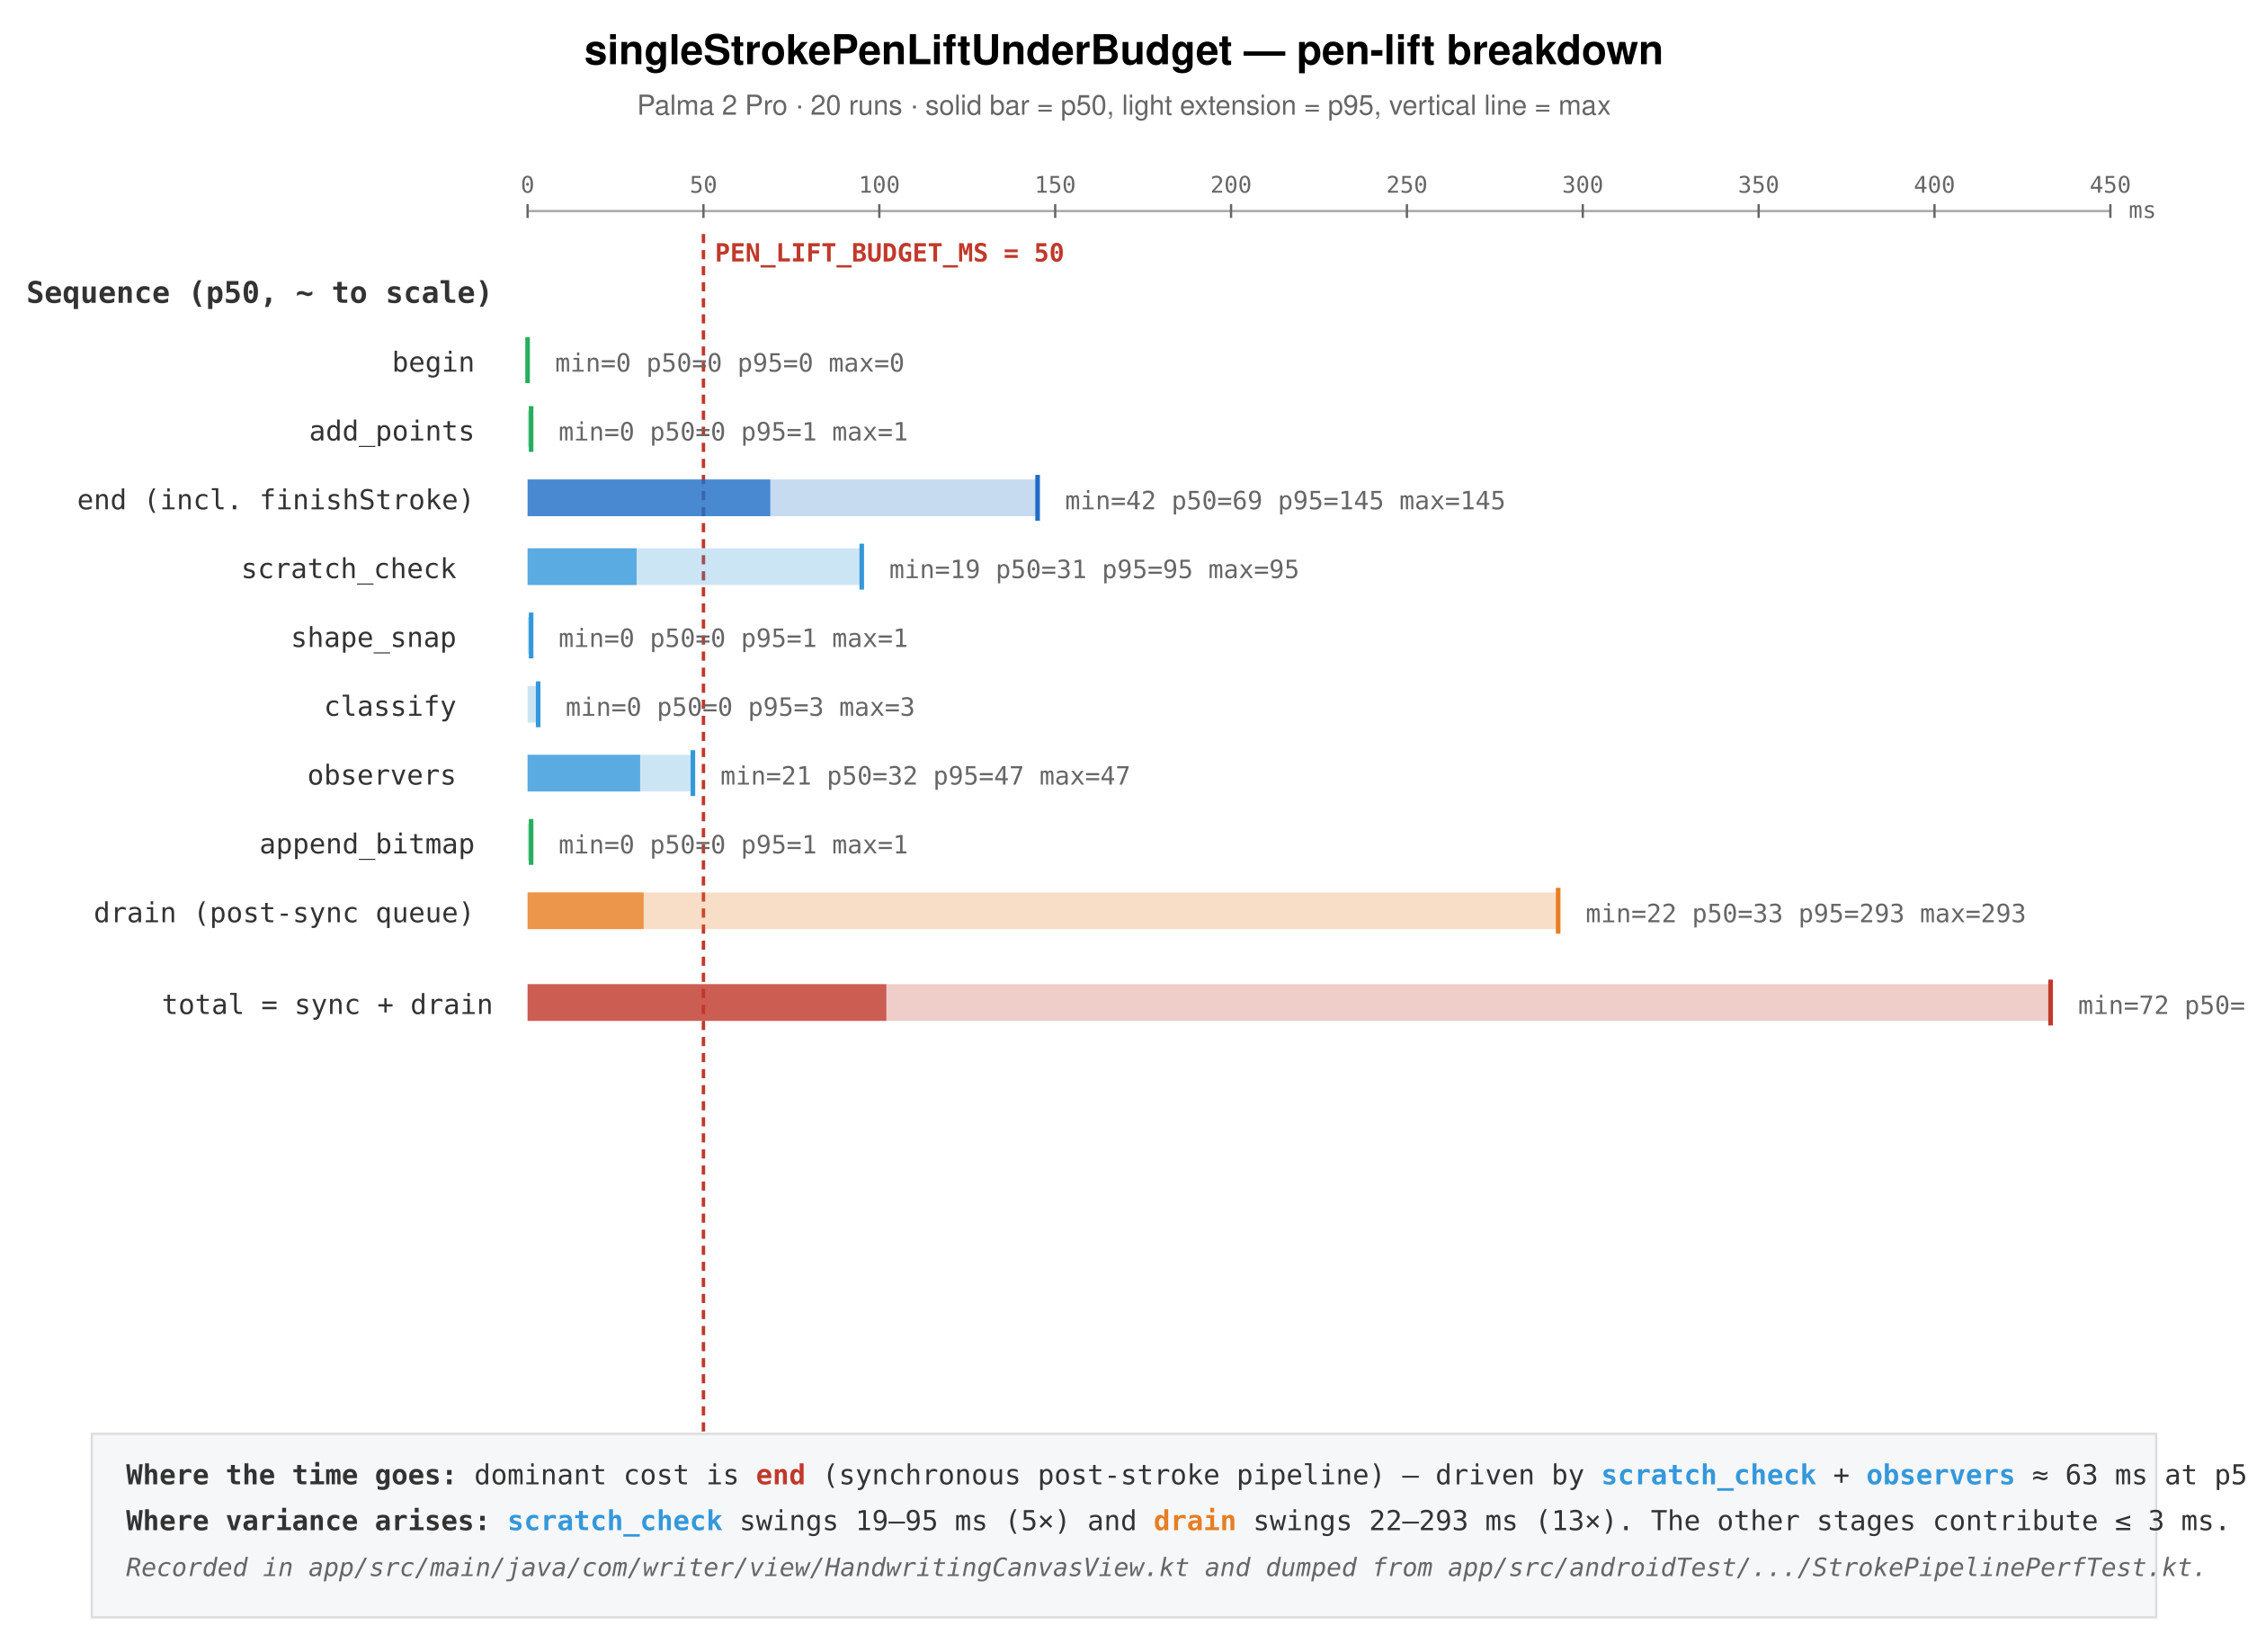
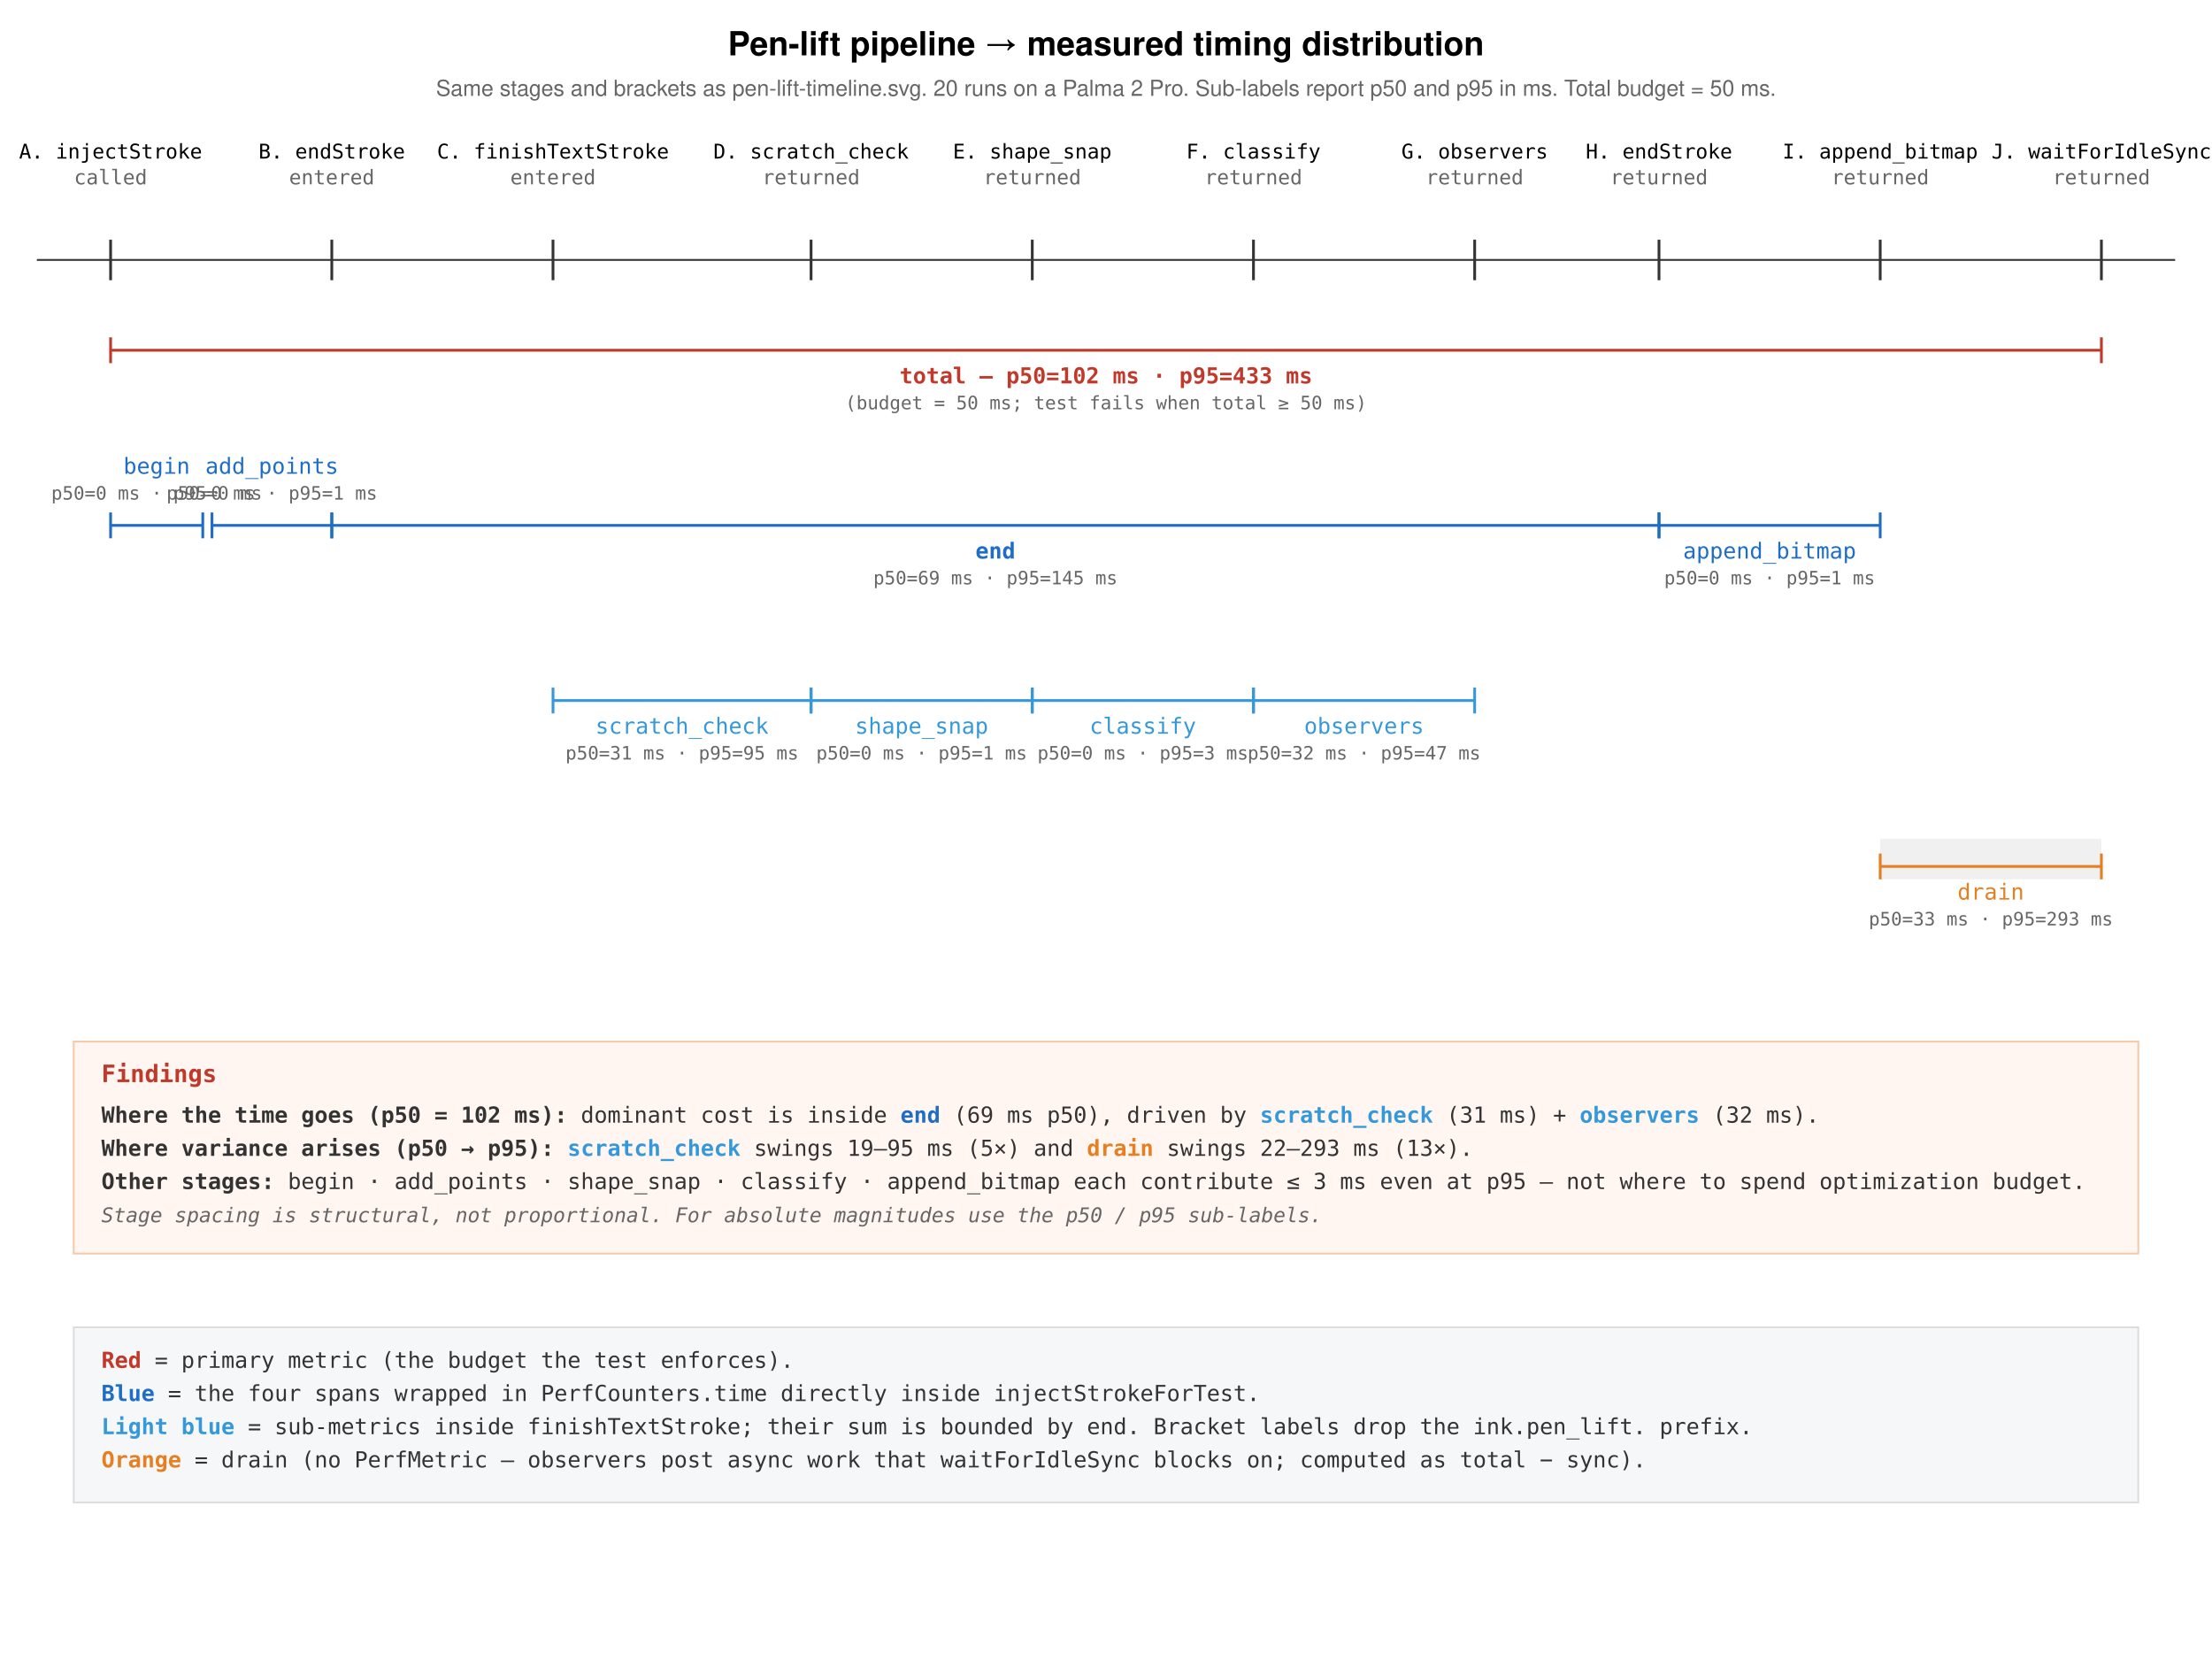
- <svg xmlns="http://www.w3.org/2000/svg" viewBox="0 0 980 720" font-family="ui-monospace, SFMono-Regular, Menlo, monospace" font-size="12">
-   <text x="490.0" y="28" text-anchor="middle" font-size="18" font-weight="700" font-family="system-ui, Helvetica, sans-serif">singleStrokePenLiftUnderBudget — pen-lift breakdown</text>
-   <text x="490.0" y="50" text-anchor="middle" font-size="12" fill="#666" font-family="system-ui, Helvetica, sans-serif">Palma 2 Pro · 20 runs · solid bar = p50, light extension = p95, vertical line = max</text>
-   <line x1="230" y1="92" x2="920" y2="92" stroke="#aaa" stroke-width="1" />
-   <line x1="230.0" y1="89" x2="230.0" y2="95" stroke="#666" stroke-width="1" />
-   <text x="230.0" y="84" text-anchor="middle" fill="#666" font-size="10">0</text>
-   <line x1="306.667" y1="89" x2="306.667" y2="95" stroke="#666" stroke-width="1" />
-   <text x="306.667" y="84" text-anchor="middle" fill="#666" font-size="10">50</text>
-   <line x1="383.333" y1="89" x2="383.333" y2="95" stroke="#666" stroke-width="1" />
-   <text x="383.333" y="84" text-anchor="middle" fill="#666" font-size="10">100</text>
-   <line x1="460.0" y1="89" x2="460.0" y2="95" stroke="#666" stroke-width="1" />
-   <text x="460.0" y="84" text-anchor="middle" fill="#666" font-size="10">150</text>
-   <line x1="536.667" y1="89" x2="536.667" y2="95" stroke="#666" stroke-width="1" />
-   <text x="536.667" y="84" text-anchor="middle" fill="#666" font-size="10">200</text>
-   <line x1="613.333" y1="89" x2="613.333" y2="95" stroke="#666" stroke-width="1" />
-   <text x="613.333" y="84" text-anchor="middle" fill="#666" font-size="10">250</text>
-   <line x1="690.0" y1="89" x2="690.0" y2="95" stroke="#666" stroke-width="1" />
-   <text x="690.0" y="84" text-anchor="middle" fill="#666" font-size="10">300</text>
-   <line x1="766.667" y1="89" x2="766.667" y2="95" stroke="#666" stroke-width="1" />
-   <text x="766.667" y="84" text-anchor="middle" fill="#666" font-size="10">350</text>
-   <line x1="843.333" y1="89" x2="843.333" y2="95" stroke="#666" stroke-width="1" />
-   <text x="843.333" y="84" text-anchor="middle" fill="#666" font-size="10">400</text>
-   <line x1="920.0" y1="89" x2="920.0" y2="95" stroke="#666" stroke-width="1" />
-   <text x="920.0" y="84" text-anchor="middle" fill="#666" font-size="10">450</text>
-   <text x="928" y="95" fill="#666" font-size="10">ms</text>
-   <line x1="306.667" y1="102" x2="306.667" y2="670" stroke="#c0392b" stroke-width="1.5" stroke-dasharray="4 3" />
-   <text x="311.667" y="114" fill="#c0392b" font-size="11" font-weight="700">PEN_LIFT_BUDGET_MS = 50</text>
-   <text x="215" y="132" text-anchor="end" fill="#333" font-weight="700" font-size="13">Sequence (p50, ~ to scale)</text>
-   <text x="207" y="162" text-anchor="end" fill="#333" font-size="12">begin</text>
-   <rect x="230" y="149" width="0.0" height="16" fill="#27ae60" fill-opacity="0.25" />
-   <rect x="230" y="149" width="0.0" height="16" fill="#27ae60" fill-opacity="0.75" />
-   <line x1="230.0" y1="147" x2="230.0" y2="167" stroke="#27ae60" stroke-width="2" />
-   <text x="242.0" y="162" fill="#666" font-size="11">min=0  p50=0  p95=0  max=0</text>
-   <text x="207" y="192" text-anchor="end" fill="#333" font-size="12">add_points</text>
-   <rect x="230" y="179" width="1.533" height="16" fill="#27ae60" fill-opacity="0.25" />
-   <rect x="230" y="179" width="0.0" height="16" fill="#27ae60" fill-opacity="0.75" />
-   <line x1="231.533" y1="177" x2="231.533" y2="197" stroke="#27ae60" stroke-width="2" />
-   <text x="243.533" y="192" fill="#666" font-size="11">min=0  p50=0  p95=1  max=1</text>
-   <text x="207" y="222" text-anchor="end" fill="#333" font-size="12">end (incl. finishStroke)</text>
-   <rect x="230" y="209" width="222.333" height="16" fill="#1e6dc6" fill-opacity="0.25" />
-   <rect x="230" y="209" width="105.8" height="16" fill="#1e6dc6" fill-opacity="0.75" />
-   <line x1="452.333" y1="207" x2="452.333" y2="227" stroke="#1e6dc6" stroke-width="2" />
-   <text x="464.333" y="222" fill="#666" font-size="11">min=42  p50=69  p95=145  max=145</text>
-   <text x="199" y="252" text-anchor="end" fill="#333" font-size="12">  scratch_check</text>
-   <rect x="230" y="239" width="145.667" height="16" fill="#3498db" fill-opacity="0.25" />
-   <rect x="230" y="239" width="47.533" height="16" fill="#3498db" fill-opacity="0.75" />
-   <line x1="375.667" y1="237" x2="375.667" y2="257" stroke="#3498db" stroke-width="2" />
-   <text x="387.667" y="252" fill="#666" font-size="11">min=19  p50=31  p95=95  max=95</text>
-   <text x="199" y="282" text-anchor="end" fill="#333" font-size="12">  shape_snap</text>
-   <rect x="230" y="269" width="1.533" height="16" fill="#3498db" fill-opacity="0.25" />
-   <rect x="230" y="269" width="0.0" height="16" fill="#3498db" fill-opacity="0.75" />
-   <line x1="231.533" y1="267" x2="231.533" y2="287" stroke="#3498db" stroke-width="2" />
-   <text x="243.533" y="282" fill="#666" font-size="11">min=0  p50=0  p95=1  max=1</text>
-   <text x="199" y="312" text-anchor="end" fill="#333" font-size="12">  classify</text>
-   <rect x="230" y="299" width="4.6" height="16" fill="#3498db" fill-opacity="0.25" />
-   <rect x="230" y="299" width="0.0" height="16" fill="#3498db" fill-opacity="0.75" />
-   <line x1="234.6" y1="297" x2="234.6" y2="317" stroke="#3498db" stroke-width="2" />
-   <text x="246.6" y="312" fill="#666" font-size="11">min=0  p50=0  p95=3  max=3</text>
-   <text x="199" y="342" text-anchor="end" fill="#333" font-size="12">  observers</text>
-   <rect x="230" y="329" width="72.067" height="16" fill="#3498db" fill-opacity="0.25" />
-   <rect x="230" y="329" width="49.067" height="16" fill="#3498db" fill-opacity="0.75" />
-   <line x1="302.067" y1="327" x2="302.067" y2="347" stroke="#3498db" stroke-width="2" />
-   <text x="314.067" y="342" fill="#666" font-size="11">min=21  p50=32  p95=47  max=47</text>
-   <text x="207" y="372" text-anchor="end" fill="#333" font-size="12">append_bitmap</text>
-   <rect x="230" y="359" width="1.533" height="16" fill="#27ae60" fill-opacity="0.25" />
-   <rect x="230" y="359" width="0.0" height="16" fill="#27ae60" fill-opacity="0.75" />
-   <line x1="231.533" y1="357" x2="231.533" y2="377" stroke="#27ae60" stroke-width="2" />
-   <text x="243.533" y="372" fill="#666" font-size="11">min=0  p50=0  p95=1  max=1</text>
-   <text x="207" y="402" text-anchor="end" fill="#333" font-size="12">drain (post-sync queue)</text>
-   <rect x="230" y="389" width="449.267" height="16" fill="#e67e22" fill-opacity="0.25" />
-   <rect x="230" y="389" width="50.6" height="16" fill="#e67e22" fill-opacity="0.75" />
-   <line x1="679.267" y1="387" x2="679.267" y2="407" stroke="#e67e22" stroke-width="2" />
-   <text x="691.267" y="402" fill="#666" font-size="11">min=22  p50=33  p95=293  max=293</text>
-   <text x="215" y="442" text-anchor="end" fill="#333" font-size="12">total = sync + drain</text>
-   <rect x="230" y="429" width="663.933" height="16" fill="#c0392b" fill-opacity="0.25" />
-   <rect x="230" y="429" width="156.4" height="16" fill="#c0392b" fill-opacity="0.75" />
-   <line x1="893.933" y1="427" x2="893.933" y2="447" stroke="#c0392b" stroke-width="2" />
-   <text x="905.933" y="442" fill="#666" font-size="11">min=72  p50=102  p95=433  max=433</text>
-   <rect x="40" y="625" width="900" height="80" fill="#f6f7f8" stroke="#ddd" />
-   <text x="55" y="647" font-size="12" fill="#333">
-     <tspan font-weight="700">Where the time goes:</tspan> dominant cost is <tspan fill="#c0392b" font-weight="700">end</tspan> (synchronous post-stroke pipeline) — driven by <tspan fill="#3498db" font-weight="700">scratch_check</tspan> + <tspan fill="#3498db" font-weight="700">observers</tspan> ≈ 63 ms at p50.</text>
-   <text x="55" y="667" font-size="12" fill="#333">
-     <tspan font-weight="700">Where variance arises:</tspan>
-     <tspan fill="#3498db" font-weight="700">scratch_check</tspan> swings 19–95 ms (5×) and <tspan fill="#e67e22" font-weight="700">drain</tspan> swings 22–293 ms (13×). The other stages contribute ≤ 3 ms.</text>
-   <text x="55" y="687" font-size="11" fill="#666" font-style="italic">Recorded in app/src/main/java/com/writer/view/HandwritingCanvasView.kt and dumped from app/src/androidTest/.../StrokePipelinePerfTest.kt.</text>
+ <svg xmlns="http://www.w3.org/2000/svg" viewBox="0 0 1200 900" font-family="ui-monospace, SFMono-Regular, Menlo, monospace" font-size="13">
+   <text x="600.0" y="30" text-anchor="middle" font-size="18" font-weight="700" font-family="system-ui, Helvetica, sans-serif">Pen-lift pipeline → measured timing distribution</text>
+   <text x="600.0" y="52" text-anchor="middle" font-size="12" fill="#666" font-family="system-ui, Helvetica, sans-serif">Same stages and brackets as pen-lift-timeline.svg. 20 runs on a Palma 2 Pro. Sub-labels report p50 and p95 in ms. Total budget = 50 ms.</text>
+   <g font-size="11" text-anchor="middle">
+     <text x="60" y="86">A. injectStroke</text>
+     <text x="60" y="100" fill="#666">called</text>
+     <text x="180" y="86">B. endStroke</text>
+     <text x="180" y="100" fill="#666">entered</text>
+     <text x="300" y="86">C. finishTextStroke</text>
+     <text x="300" y="100" fill="#666">entered</text>
+     <text x="440" y="86">D. scratch_check</text>
+     <text x="440" y="100" fill="#666">returned</text>
+     <text x="560" y="86">E. shape_snap</text>
+     <text x="560" y="100" fill="#666">returned</text>
+     <text x="680" y="86">F. classify</text>
+     <text x="680" y="100" fill="#666">returned</text>
+     <text x="800" y="86">G. observers</text>
+     <text x="800" y="100" fill="#666">returned</text>
+     <text x="900" y="86">H. endStroke</text>
+     <text x="900" y="100" fill="#666">returned</text>
+     <text x="1020" y="86">I. append_bitmap</text>
+     <text x="1020" y="100" fill="#666">returned</text>
+     <text x="1140" y="86">J. waitForIdleSync</text>
+     <text x="1140" y="100" fill="#666">returned</text>
+   </g>
+   <g stroke="#333" stroke-width="1.5">
+     <line x1="60" y1="130" x2="60" y2="152" />
+     <line x1="180" y1="130" x2="180" y2="152" />
+     <line x1="300" y1="130" x2="300" y2="152" />
+     <line x1="440" y1="130" x2="440" y2="152" />
+     <line x1="560" y1="130" x2="560" y2="152" />
+     <line x1="680" y1="130" x2="680" y2="152" />
+     <line x1="800" y1="130" x2="800" y2="152" />
+     <line x1="900" y1="130" x2="900" y2="152" />
+     <line x1="1020" y1="130" x2="1020" y2="152" />
+     <line x1="1140" y1="130" x2="1140" y2="152" />
+   </g>
+   <line x1="20" y1="141" x2="1180" y2="141" stroke="#333" stroke-width="1" />
+   <g stroke="#c0392b" stroke-width="1.5" fill="none">
+     <line x1="60" y1="190" x2="1140" y2="190" />
+     <line x1="60" y1="183" x2="60" y2="197" />
+     <line x1="1140" y1="183" x2="1140" y2="197" />
+   </g>
+   <text x="600.0" y="208" text-anchor="middle" fill="#c0392b" font-size="12" font-weight="700">total — p50=102 ms · p95=433 ms</text>
+   <text x="600.0" y="222" text-anchor="middle" fill="#666" font-size="10">(budget = 50 ms; test fails when total ≥ 50 ms)</text>
+   <g stroke="#1e6dc6" stroke-width="1.5" fill="none">
+     <line x1="60" y1="285" x2="110" y2="285" />
+     <line x1="60" y1="278" x2="60" y2="292" />
+     <line x1="110" y1="278" x2="110" y2="292" />
+   </g>
+   <text x="85.0" y="257" text-anchor="middle" fill="#1e6dc6" font-size="12" font-weight="400">begin</text>
+   <text x="85.0" y="271" text-anchor="middle" fill="#666" font-size="10">p50=0 ms · p95=0 ms</text>
+   <g stroke="#1e6dc6" stroke-width="1.5" fill="none">
+     <line x1="115" y1="285" x2="180" y2="285" />
+     <line x1="115" y1="278" x2="115" y2="292" />
+     <line x1="180" y1="278" x2="180" y2="292" />
+   </g>
+   <text x="147.5" y="257" text-anchor="middle" fill="#1e6dc6" font-size="12" font-weight="400">add_points</text>
+   <text x="147.5" y="271" text-anchor="middle" fill="#666" font-size="10">p50=0 ms · p95=1 ms</text>
+   <g stroke="#1e6dc6" stroke-width="1.5" fill="none">
+     <line x1="180" y1="285" x2="900" y2="285" />
+     <line x1="180" y1="278" x2="180" y2="292" />
+     <line x1="900" y1="278" x2="900" y2="292" />
+   </g>
+   <text x="540.0" y="303" text-anchor="middle" fill="#1e6dc6" font-size="12" font-weight="700">end</text>
+   <text x="540.0" y="317" text-anchor="middle" fill="#666" font-size="10">p50=69 ms · p95=145 ms</text>
+   <g stroke="#1e6dc6" stroke-width="1.5" fill="none">
+     <line x1="900" y1="285" x2="1020" y2="285" />
+     <line x1="900" y1="278" x2="900" y2="292" />
+     <line x1="1020" y1="278" x2="1020" y2="292" />
+   </g>
+   <text x="960.0" y="303" text-anchor="middle" fill="#1e6dc6" font-size="12" font-weight="400">append_bitmap</text>
+   <text x="960.0" y="317" text-anchor="middle" fill="#666" font-size="10">p50=0 ms · p95=1 ms</text>
+   <g stroke="#3498db" stroke-width="1.5" fill="none">
+     <line x1="300" y1="380" x2="440" y2="380" />
+     <line x1="300" y1="373" x2="300" y2="387" />
+     <line x1="440" y1="373" x2="440" y2="387" />
+   </g>
+   <text x="370.0" y="398" text-anchor="middle" fill="#3498db" font-size="12" font-weight="400">scratch_check</text>
+   <text x="370.0" y="412" text-anchor="middle" fill="#666" font-size="10">p50=31 ms · p95=95 ms</text>
+   <g stroke="#3498db" stroke-width="1.5" fill="none">
+     <line x1="440" y1="380" x2="560" y2="380" />
+     <line x1="440" y1="373" x2="440" y2="387" />
+     <line x1="560" y1="373" x2="560" y2="387" />
+   </g>
+   <text x="500.0" y="398" text-anchor="middle" fill="#3498db" font-size="12" font-weight="400">shape_snap</text>
+   <text x="500.0" y="412" text-anchor="middle" fill="#666" font-size="10">p50=0 ms · p95=1 ms</text>
+   <g stroke="#3498db" stroke-width="1.5" fill="none">
+     <line x1="560" y1="380" x2="680" y2="380" />
+     <line x1="560" y1="373" x2="560" y2="387" />
+     <line x1="680" y1="373" x2="680" y2="387" />
+   </g>
+   <text x="620.0" y="398" text-anchor="middle" fill="#3498db" font-size="12" font-weight="400">classify</text>
+   <text x="620.0" y="412" text-anchor="middle" fill="#666" font-size="10">p50=0 ms · p95=3 ms</text>
+   <g stroke="#3498db" stroke-width="1.5" fill="none">
+     <line x1="680" y1="380" x2="800" y2="380" />
+     <line x1="680" y1="373" x2="680" y2="387" />
+     <line x1="800" y1="373" x2="800" y2="387" />
+   </g>
+   <text x="740.0" y="398" text-anchor="middle" fill="#3498db" font-size="12" font-weight="400">observers</text>
+   <text x="740.0" y="412" text-anchor="middle" fill="#666" font-size="10">p50=32 ms · p95=47 ms</text>
+   <rect x="1020" y="455" width="120" height="22" fill="#000" fill-opacity="0.06" />
+   <g stroke="#e67e22" stroke-width="1.5" fill="none">
+     <line x1="1020" y1="470" x2="1140" y2="470" />
+     <line x1="1020" y1="463" x2="1020" y2="477" />
+     <line x1="1140" y1="463" x2="1140" y2="477" />
+   </g>
+   <text x="1080.0" y="488" text-anchor="middle" fill="#e67e22" font-size="12" font-weight="400">drain</text>
+   <text x="1080.0" y="502" text-anchor="middle" fill="#666" font-size="10">p50=33 ms · p95=293 ms</text>
+   <rect x="40" y="565" width="1120" height="115" fill="#fff5f1" stroke="#f4caaa" />
+   <text x="55" y="587" font-size="13" font-weight="700" fill="#c0392b">Findings</text>
+   <text x="55" y="609" font-size="12" fill="#333">
+     <tspan font-weight="700">Where the time goes (p50 = 102 ms):</tspan> dominant cost is inside <tspan fill="#1e6dc6" font-weight="700">end</tspan> (69 ms p50), driven by <tspan fill="#3498db" font-weight="700">scratch_check</tspan> (31 ms) + <tspan fill="#3498db" font-weight="700">observers</tspan> (32 ms).</text>
+   <text x="55" y="627" font-size="12" fill="#333">
+     <tspan font-weight="700">Where variance arises (p50 → p95):</tspan>
+     <tspan fill="#3498db" font-weight="700">scratch_check</tspan> swings 19–95 ms (5×) and <tspan fill="#e67e22" font-weight="700">drain</tspan> swings 22–293 ms (13×).</text>
+   <text x="55" y="645" font-size="12" fill="#333">
+     <tspan font-weight="700">Other stages:</tspan> begin · add_points · shape_snap · classify · append_bitmap each contribute ≤ 3 ms even at p95 — not where to spend optimization budget.</text>
+   <text x="55" y="663" font-size="11" fill="#666" font-style="italic">Stage spacing is structural, not proportional. For absolute magnitudes use the p50 / p95 sub-labels.</text>
+   <rect x="40" y="720" width="1120" height="95" fill="#f6f7f8" stroke="#ddd" />
+   <text x="55" y="742" font-size="12" fill="#333">
+     <tspan font-weight="700" fill="#c0392b">Red</tspan> = primary metric (the budget the test enforces).</text>
+   <text x="55" y="760" font-size="12" fill="#333">
+     <tspan font-weight="700" fill="#1e6dc6">Blue</tspan> = the four spans wrapped in <tspan font-family="ui-monospace,Menlo,monospace">PerfCounters.time</tspan> directly inside <tspan font-family="ui-monospace,Menlo,monospace">injectStrokeForTest</tspan>.</text>
+   <text x="55" y="778" font-size="12" fill="#333">
+     <tspan font-weight="700" fill="#3498db">Light blue</tspan> = sub-metrics inside <tspan font-family="ui-monospace,Menlo,monospace">finishTextStroke</tspan>; their sum is bounded by <tspan font-family="ui-monospace,Menlo,monospace">end</tspan>. Bracket labels drop the <tspan font-family="ui-monospace,Menlo,monospace">ink.pen_lift.</tspan> prefix.</text>
+   <text x="55" y="796" font-size="12" fill="#333">
+     <tspan font-weight="700" fill="#e67e22">Orange</tspan> = drain (no PerfMetric — observers post async work that <tspan font-family="ui-monospace,Menlo,monospace">waitForIdleSync</tspan> blocks on; computed as <tspan font-family="ui-monospace,Menlo,monospace">total − sync</tspan>).</text>
</svg>
